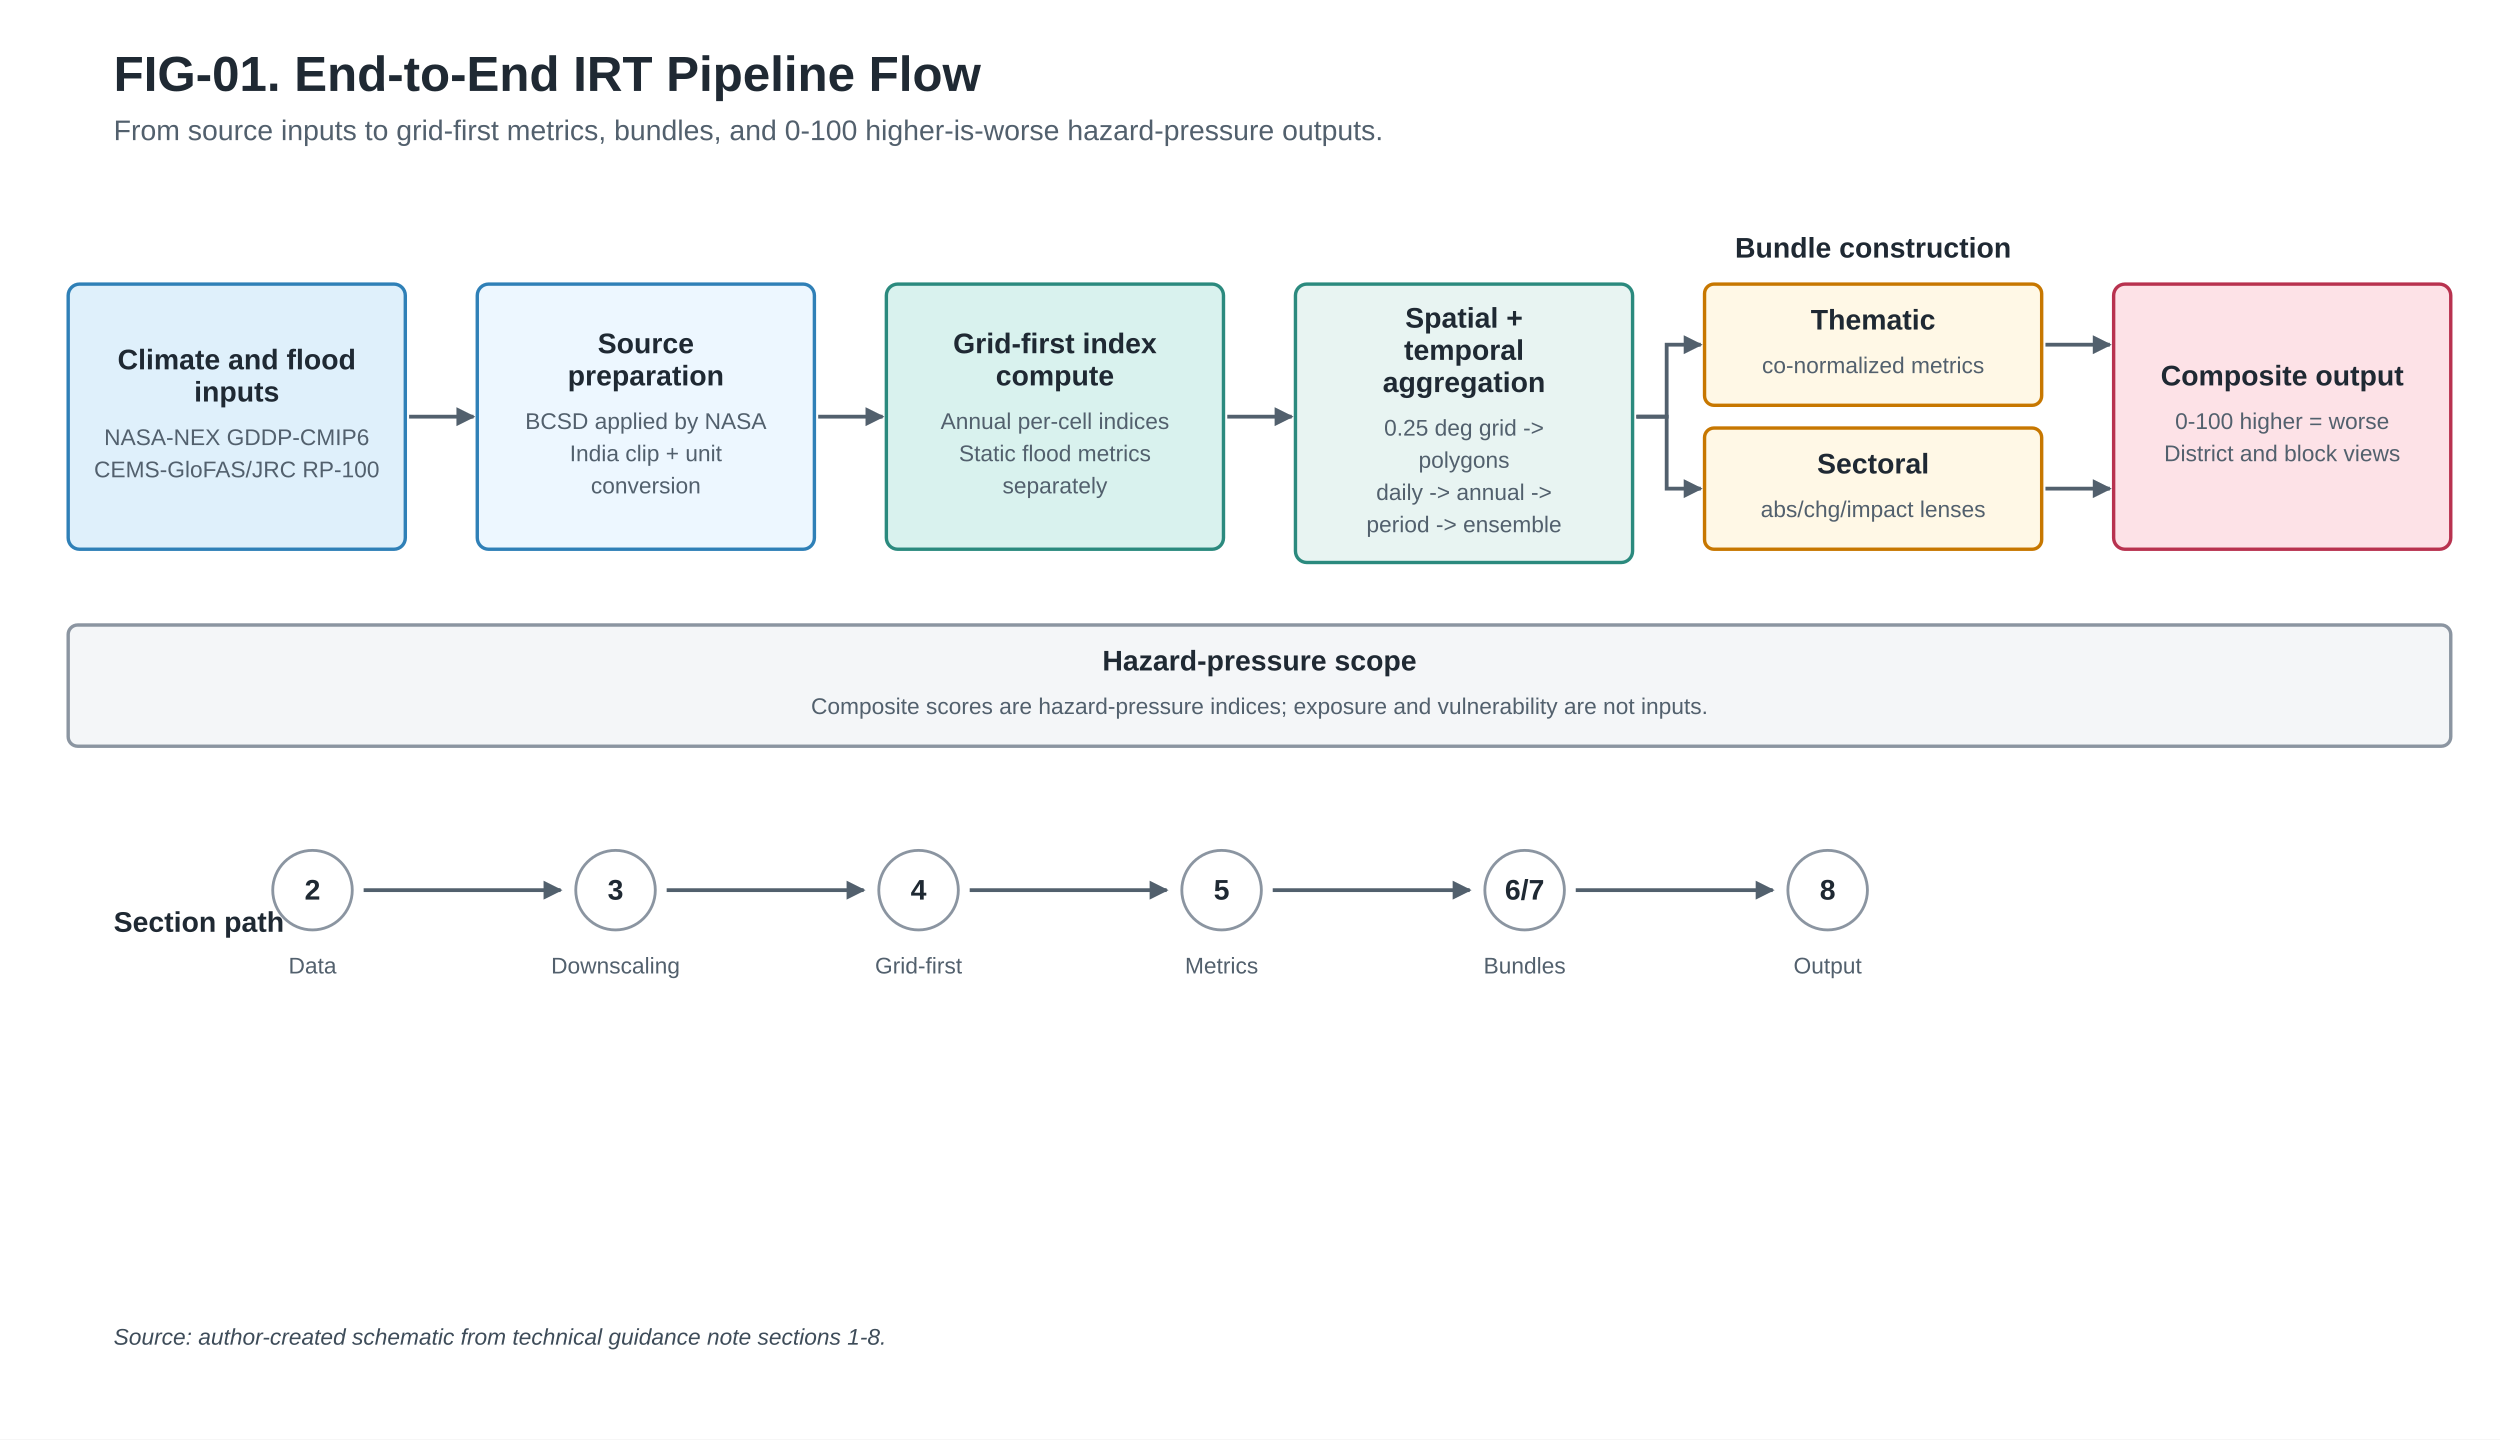
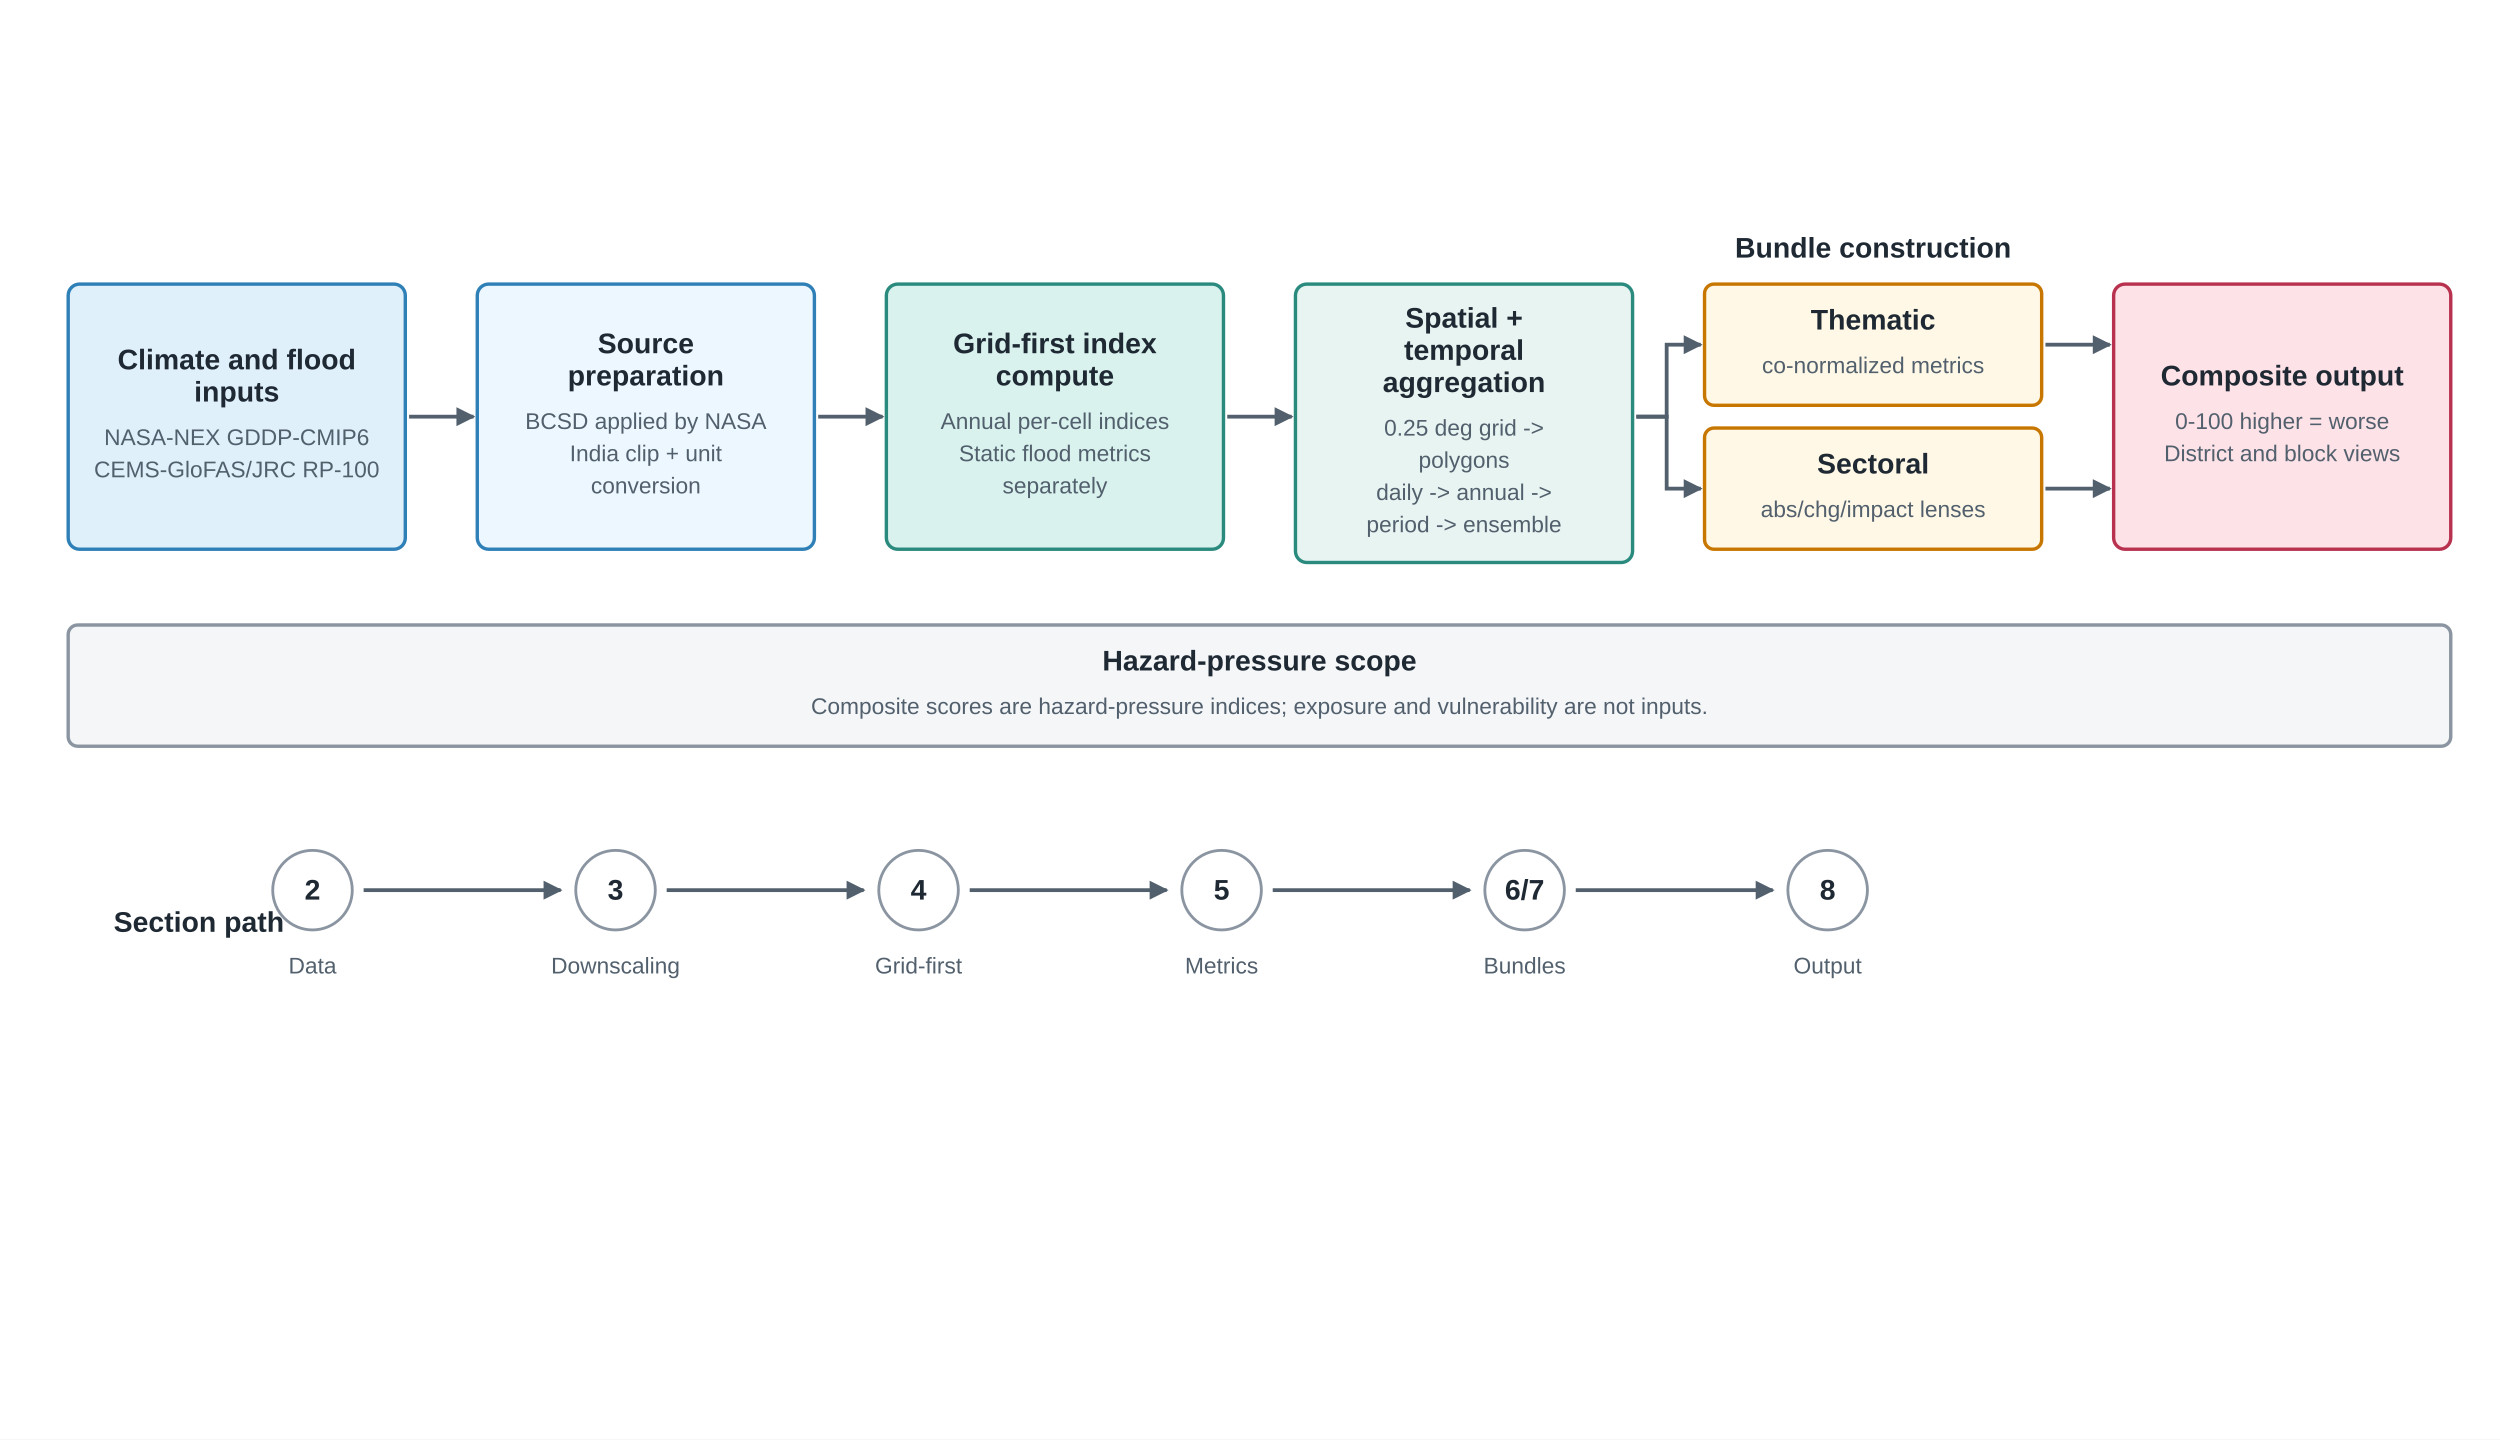
<svg xmlns="http://www.w3.org/2000/svg" width="1320" height="760" viewBox="0 0 1320 760" role="img" aria-labelledby="title desc">
  <style>
text { font-family: Arial, Helvetica, sans-serif; fill: #1f2933; }
.title { font-size: 26px; font-weight: 700; }
.subtitle { font-size: 15px; fill: #52606d; }
.label { font-size: 15px; font-weight: 700; }
.small { font-size: 12px; fill: #52606d; }
.tiny { font-size: 10.5px; fill: #52606d; }
.note { font-size: 12px; fill: #3e4c59; font-style: italic; }
.axis { stroke: #52606d; stroke-width: 1.2; }
.gridline { stroke: #d9e2ec; stroke-width: 1; }
.arrow { stroke: #52606d; stroke-width: 2.0; fill: none; marker-end: url(#arrow); }
</style>
  <defs>
    <marker id="arrow" viewBox="0 0 12 12" refX="10" refY="6" markerWidth="12" markerHeight="12" markerUnits="userSpaceOnUse" orient="auto-start-reverse">
      <path d="M 1 1 L 11 6 L 1 11 z" fill="#52606d" />
    </marker>
  </defs>
  <rect width="1320" height="760" fill="white" />
-   <text x="60.0" y="48.0" class="title" text-anchor="start">FIG-01. End-to-End IRT Pipeline Flow</text>
-   <text x="60.0" y="74.0" class="subtitle" text-anchor="start">From source inputs to grid-first metrics, bundles, and 0-100 higher-is-worse hazard-pressure outputs.</text>
  <rect x="36" y="150" width="178" height="140" rx="6" fill="#dff0fb" stroke="#2f80b7" stroke-width="1.8" class="flow-box" />
  <text x="125.0" y="195.0" class="label" text-anchor="middle" data-box="36,150,178,140">Climate and flood</text>
  <text x="125.0" y="212.0" class="label" text-anchor="middle" data-box="36,150,178,140">inputs</text>
  <text x="125.0" y="235.0" class="small" text-anchor="middle" data-box="36,150,178,140">NASA-NEX GDDP-CMIP6</text>
  <text x="125.0" y="252.0" class="small" text-anchor="middle" data-box="36,150,178,140">CEMS-GloFAS/JRC RP-100</text>
  <rect x="252" y="150" width="178" height="140" rx="6" fill="#edf7ff" stroke="#2f80b7" stroke-width="1.8" class="flow-box" />
  <text x="341.0" y="186.5" class="label" text-anchor="middle" data-box="252,150,178,140">Source</text>
  <text x="341.0" y="203.5" class="label" text-anchor="middle" data-box="252,150,178,140">preparation</text>
  <text x="341.0" y="226.5" class="small" text-anchor="middle" data-box="252,150,178,140">BCSD applied by NASA</text>
  <text x="341.0" y="243.5" class="small" text-anchor="middle" data-box="252,150,178,140">India clip + unit</text>
  <text x="341.0" y="260.5" class="small" text-anchor="middle" data-box="252,150,178,140">conversion</text>
  <rect x="468" y="150" width="178" height="140" rx="6" fill="#d9f2ee" stroke="#2b8a7e" stroke-width="1.8" class="flow-box" />
  <text x="557.0" y="186.5" class="label" text-anchor="middle" data-box="468,150,178,140">Grid-first index</text>
  <text x="557.0" y="203.5" class="label" text-anchor="middle" data-box="468,150,178,140">compute</text>
  <text x="557.0" y="226.5" class="small" text-anchor="middle" data-box="468,150,178,140">Annual per-cell indices</text>
  <text x="557.0" y="243.5" class="small" text-anchor="middle" data-box="468,150,178,140">Static flood metrics</text>
  <text x="557.0" y="260.5" class="small" text-anchor="middle" data-box="468,150,178,140">separately</text>
  <rect x="684" y="150" width="178" height="147" rx="6" fill="#e8f4f2" stroke="#2b8a7e" stroke-width="1.8" class="flow-box" />
  <text x="773.0" y="173.0" class="label" text-anchor="middle" data-box="684,150,178,147">Spatial +</text>
  <text x="773.0" y="190.0" class="label" text-anchor="middle" data-box="684,150,178,147">temporal</text>
  <text x="773.0" y="207.0" class="label" text-anchor="middle" data-box="684,150,178,147">aggregation</text>
  <text x="773.0" y="230.0" class="small" text-anchor="middle" data-box="684,150,178,147">0.25 deg grid -&gt;</text>
  <text x="773.0" y="247.0" class="small" text-anchor="middle" data-box="684,150,178,147">polygons</text>
  <text x="773.0" y="264.0" class="small" text-anchor="middle" data-box="684,150,178,147">daily -&gt; annual -&gt;</text>
  <text x="773.0" y="281.0" class="small" text-anchor="middle" data-box="684,150,178,147">period -&gt; ensemble</text>
  <rect x="1116" y="150" width="178" height="140" rx="6" fill="#fde2e7" stroke="#b8324f" stroke-width="1.8" class="flow-box" />
  <text x="1205.0" y="203.5" class="label" text-anchor="middle" data-box="1116,150,178,140">Composite output</text>
  <text x="1205.0" y="226.5" class="small" text-anchor="middle" data-box="1116,150,178,140">0-100 higher = worse</text>
  <text x="1205.0" y="243.5" class="small" text-anchor="middle" data-box="1116,150,178,140">District and block views</text>
  <path class="arrow" d="M 216.0 220.0 L 250.0 220.0" />
  <path class="arrow" d="M 432.0 220.0 L 466.0 220.0" />
  <path class="arrow" d="M 648.0 220.0 L 682.0 220.0" />
  <text x="989.0" y="136.0" class="label" text-anchor="middle">Bundle construction</text>
  <rect x="900" y="150" width="178" height="64" rx="5" fill="#fff8e6" stroke="#c77700" stroke-width="1.8" class="flow-box" />
  <text x="989.0" y="174.0" class="label" text-anchor="middle" data-box="900,150,178,64">Thematic</text>
  <text x="989.0" y="197.0" class="small" text-anchor="middle" data-box="900,150,178,64">co-normalized metrics</text>
  <rect x="900" y="226" width="178" height="64" rx="5" fill="#fff8e6" stroke="#c77700" stroke-width="1.8" class="flow-box" />
  <text x="989.0" y="250.0" class="label" text-anchor="middle" data-box="900,226,178,64">Sectoral</text>
  <text x="989.0" y="273.0" class="small" text-anchor="middle" data-box="900,226,178,64">abs/chg/impact lenses</text>
  <path class="arrow" d="M 864.0 220.0 L 880.0 220.0 L 880.0 182.0 L 898.0 182.0" />
  <path class="arrow" d="M 864.0 220.0 L 880.0 220.0 L 880.0 258.0 L 898.0 258.0" />
  <path class="arrow" d="M 1080.0 182.0 L 1114.0 182.0" />
  <path class="arrow" d="M 1080.0 258.0 L 1114.0 258.0" />
  <rect x="36" y="330" width="1258" height="64" rx="5" fill="#f4f6f8" stroke="#8b95a1" stroke-width="1.8" class="flow-box" />
  <text x="665.0" y="354.0" class="label" text-anchor="middle" data-box="36,330,1258,64">Hazard-pressure scope</text>
  <text x="665.0" y="377.0" class="small" text-anchor="middle" data-box="36,330,1258,64">Composite scores are hazard-pressure indices; exposure and vulnerability are not inputs.</text>
  <text x="60.0" y="492.0" class="label" text-anchor="start">Section path</text>
  <circle cx="165" cy="470" r="21" fill="#ffffff" stroke="#8b95a1" stroke-width="1.5" />
  <text x="165.0" y="475.0" class="label" text-anchor="middle">2</text>
  <text x="165.0" y="514.0" class="small" text-anchor="middle">Data</text>
  <path class="arrow" d="M 192.0 470.0 L 296.0 470.0" />
  <circle cx="325" cy="470" r="21" fill="#ffffff" stroke="#8b95a1" stroke-width="1.5" />
  <text x="325.0" y="475.0" class="label" text-anchor="middle">3</text>
  <text x="325.0" y="514.0" class="small" text-anchor="middle">Downscaling</text>
  <path class="arrow" d="M 352.0 470.0 L 456.0 470.0" />
  <circle cx="485" cy="470" r="21" fill="#ffffff" stroke="#8b95a1" stroke-width="1.5" />
  <text x="485.0" y="475.0" class="label" text-anchor="middle">4</text>
  <text x="485.0" y="514.0" class="small" text-anchor="middle">Grid-first</text>
  <path class="arrow" d="M 512.0 470.0 L 616.0 470.0" />
  <circle cx="645" cy="470" r="21" fill="#ffffff" stroke="#8b95a1" stroke-width="1.5" />
  <text x="645.0" y="475.0" class="label" text-anchor="middle">5</text>
  <text x="645.0" y="514.0" class="small" text-anchor="middle">Metrics</text>
  <path class="arrow" d="M 672.0 470.0 L 776.0 470.0" />
  <circle cx="805" cy="470" r="21" fill="#ffffff" stroke="#8b95a1" stroke-width="1.5" />
  <text x="805.0" y="475.0" class="label" text-anchor="middle">6/7</text>
  <text x="805.0" y="514.0" class="small" text-anchor="middle">Bundles</text>
  <path class="arrow" d="M 832.0 470.0 L 936.0 470.0" />
  <circle cx="965" cy="470" r="21" fill="#ffffff" stroke="#8b95a1" stroke-width="1.5" />
  <text x="965.0" y="475.0" class="label" text-anchor="middle">8</text>
  <text x="965.0" y="514.0" class="small" text-anchor="middle">Output</text>
-   <text x="60.0" y="710.0" class="note" text-anchor="start">Source: author-created schematic from technical guidance note sections 1-8.</text>
</svg>
